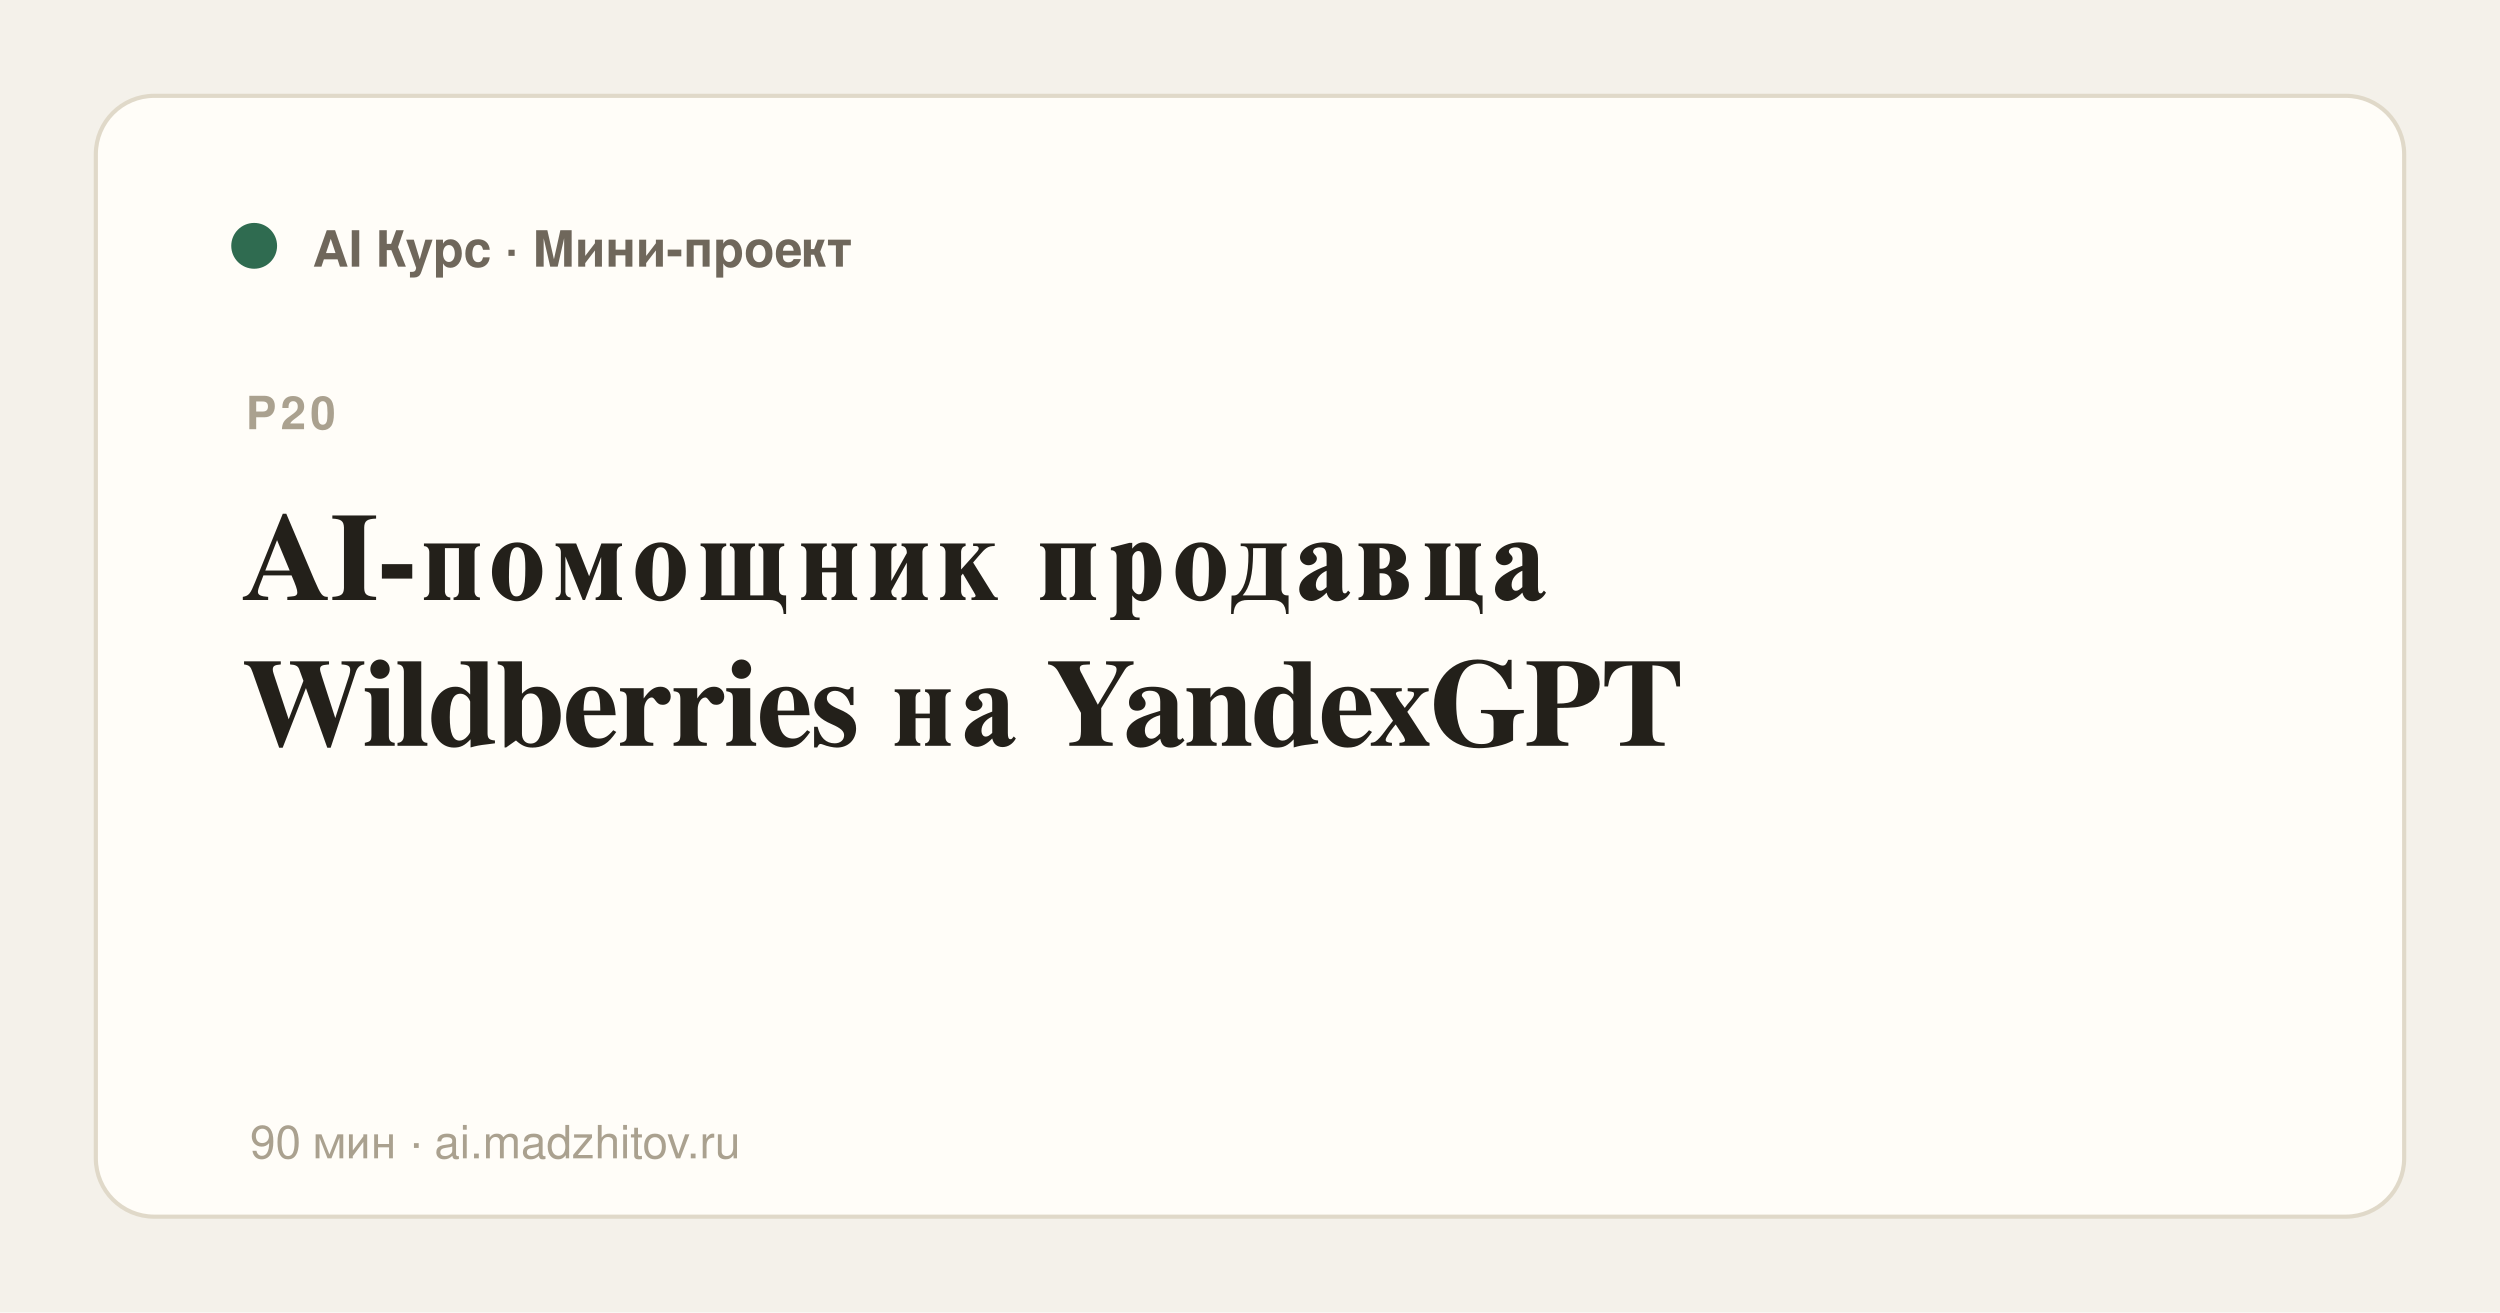
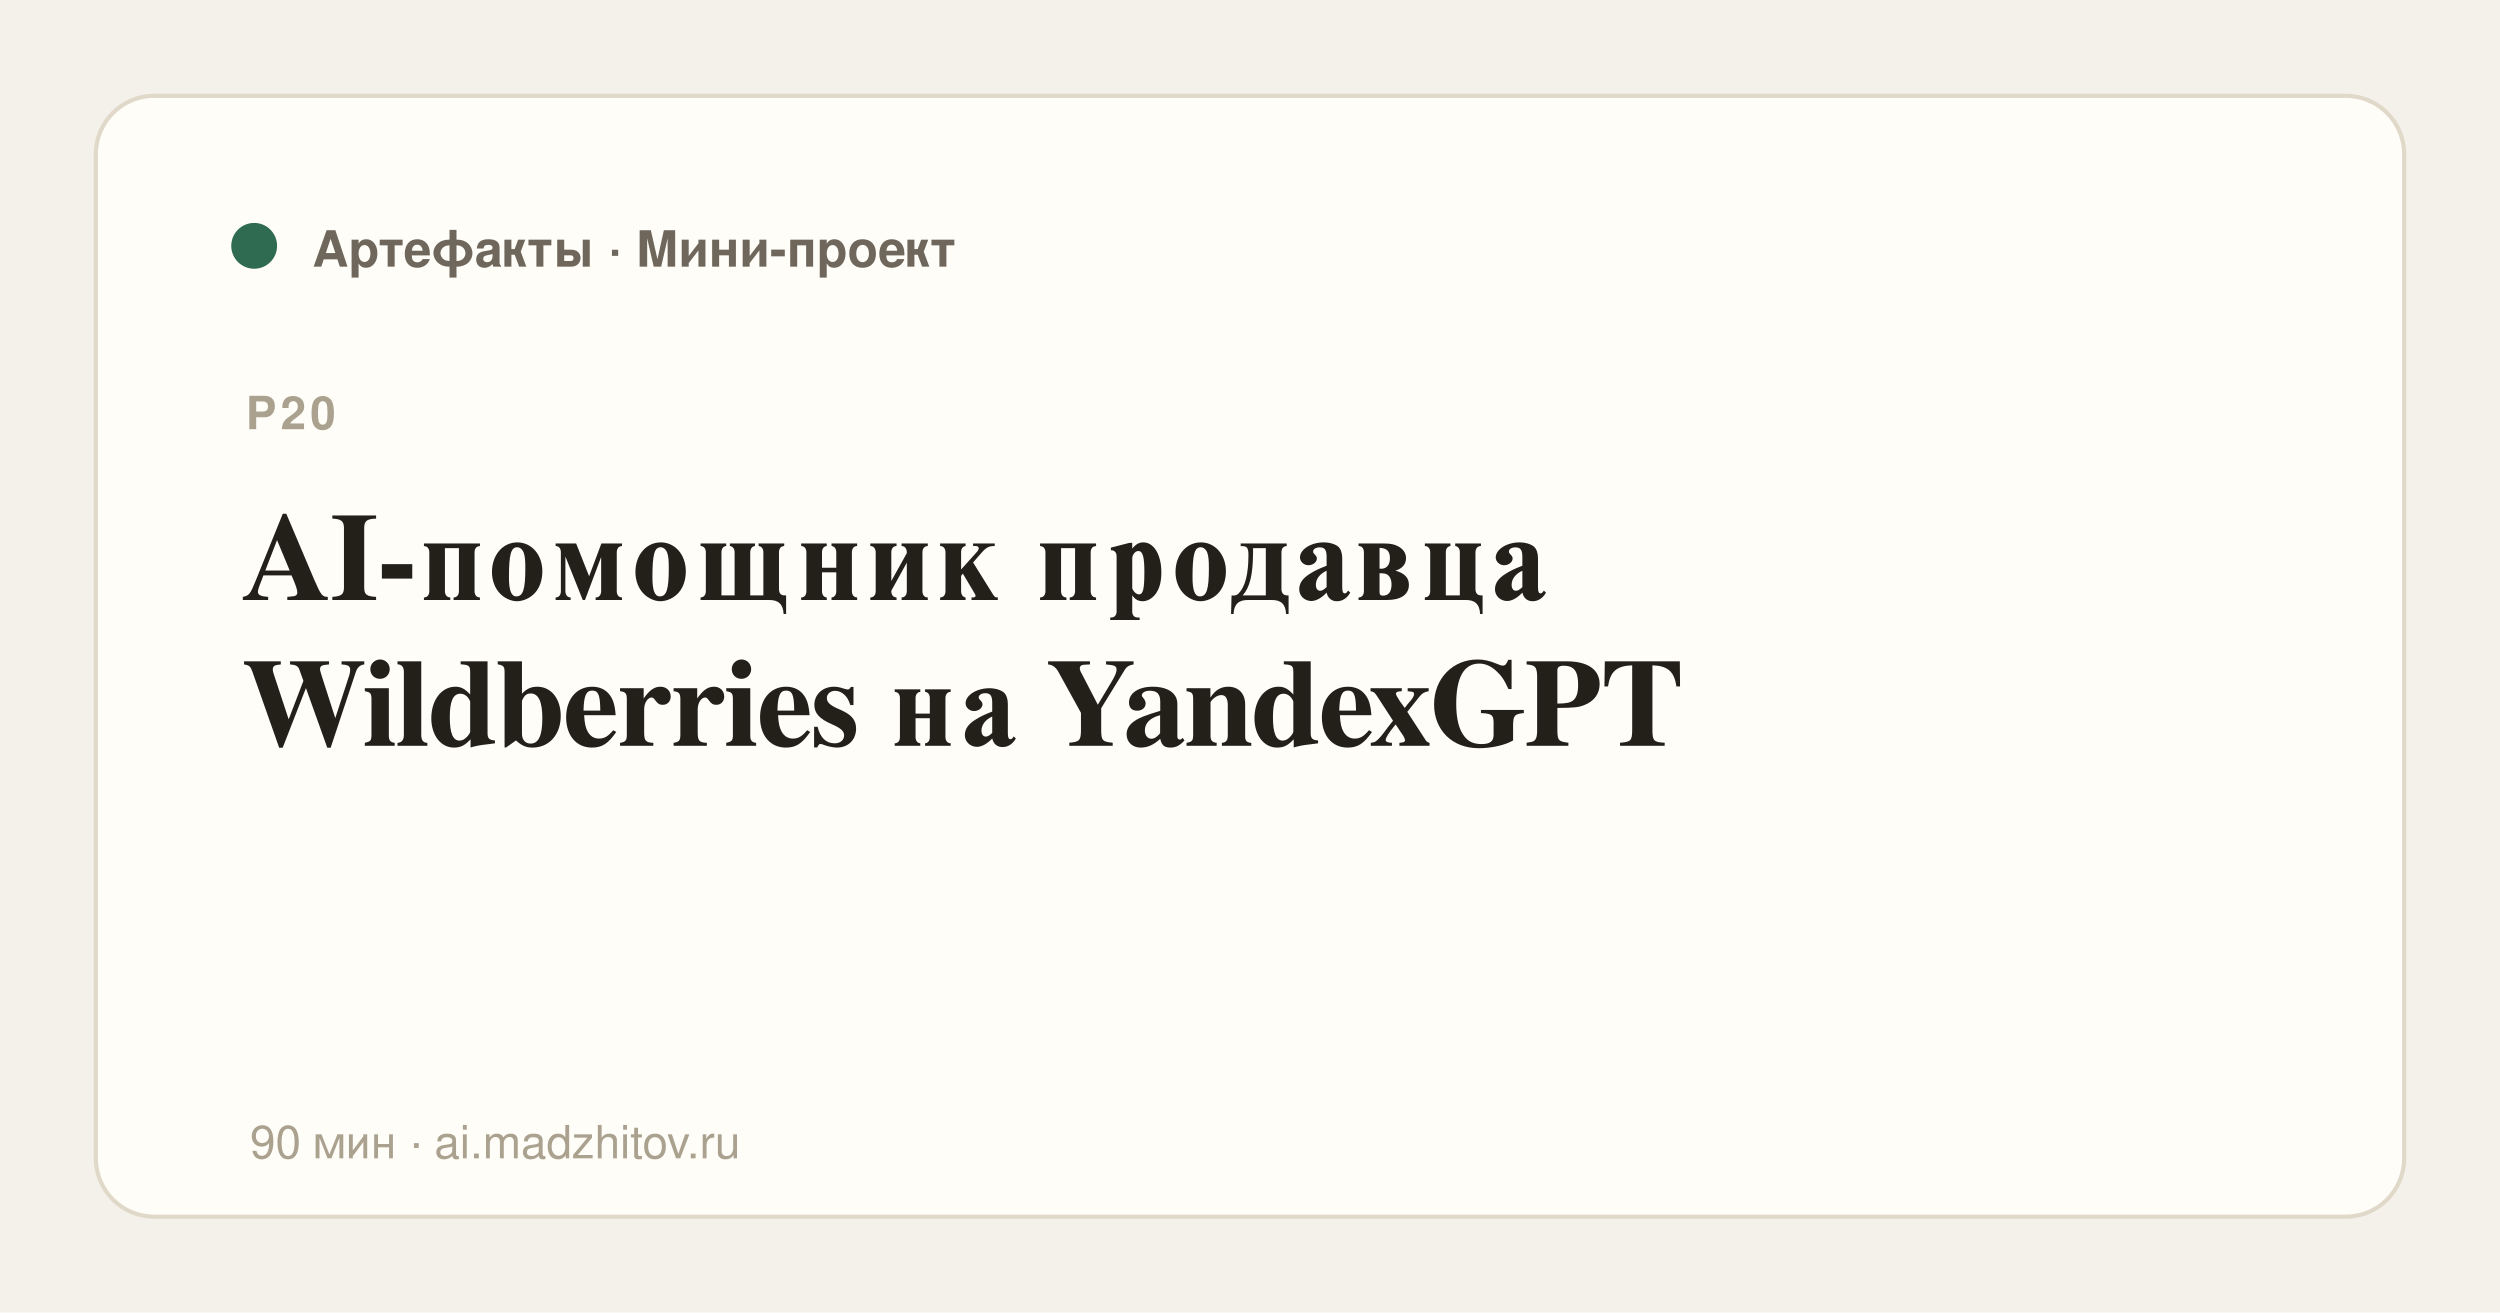
<svg xmlns="http://www.w3.org/2000/svg" width="1200" height="630" viewBox="0 0 1200 630">
  <rect width="1200" height="630" fill="#f4f1ea" />
  <rect x="46" y="46" width="1108" height="538" rx="28" fill="#fffdf8" stroke="#e0d9c9" stroke-width="2" />
  <circle cx="122" cy="118" r="11" fill="#2f6b50" />
-   <text x="150" y="128" fill="#6f675b" font-family="Helvetica, Arial, sans-serif" font-size="24" font-weight="600">AI Курс · Мини-проект</text>
+   <text x="150" y="128" fill="#6f675b" font-family="Helvetica, Arial, sans-serif" font-size="24" font-weight="600">Артефакты · Мини-проект</text>
  <text x="118" y="206" fill="#aaa18f" font-family="Helvetica, Arial, sans-serif" font-size="22" font-weight="700" letter-spacing="2">P20</text>
  <text x="116" y="288" fill="#23201a" font-family="Georgia, Times, serif" font-weight="700" font-size="60" letter-spacing="-1">AI-помощник продавца</text>
  <text x="116" y="358" fill="#23201a" font-family="Georgia, Times, serif" font-weight="700" font-size="60" letter-spacing="-1">Wildberries на YandexGPT</text>
  <text x="120" y="556" fill="#aaa18f" font-family="Helvetica, Arial, sans-serif" font-size="22">90 мин · ai.madzhitov.ru</text>
</svg>
